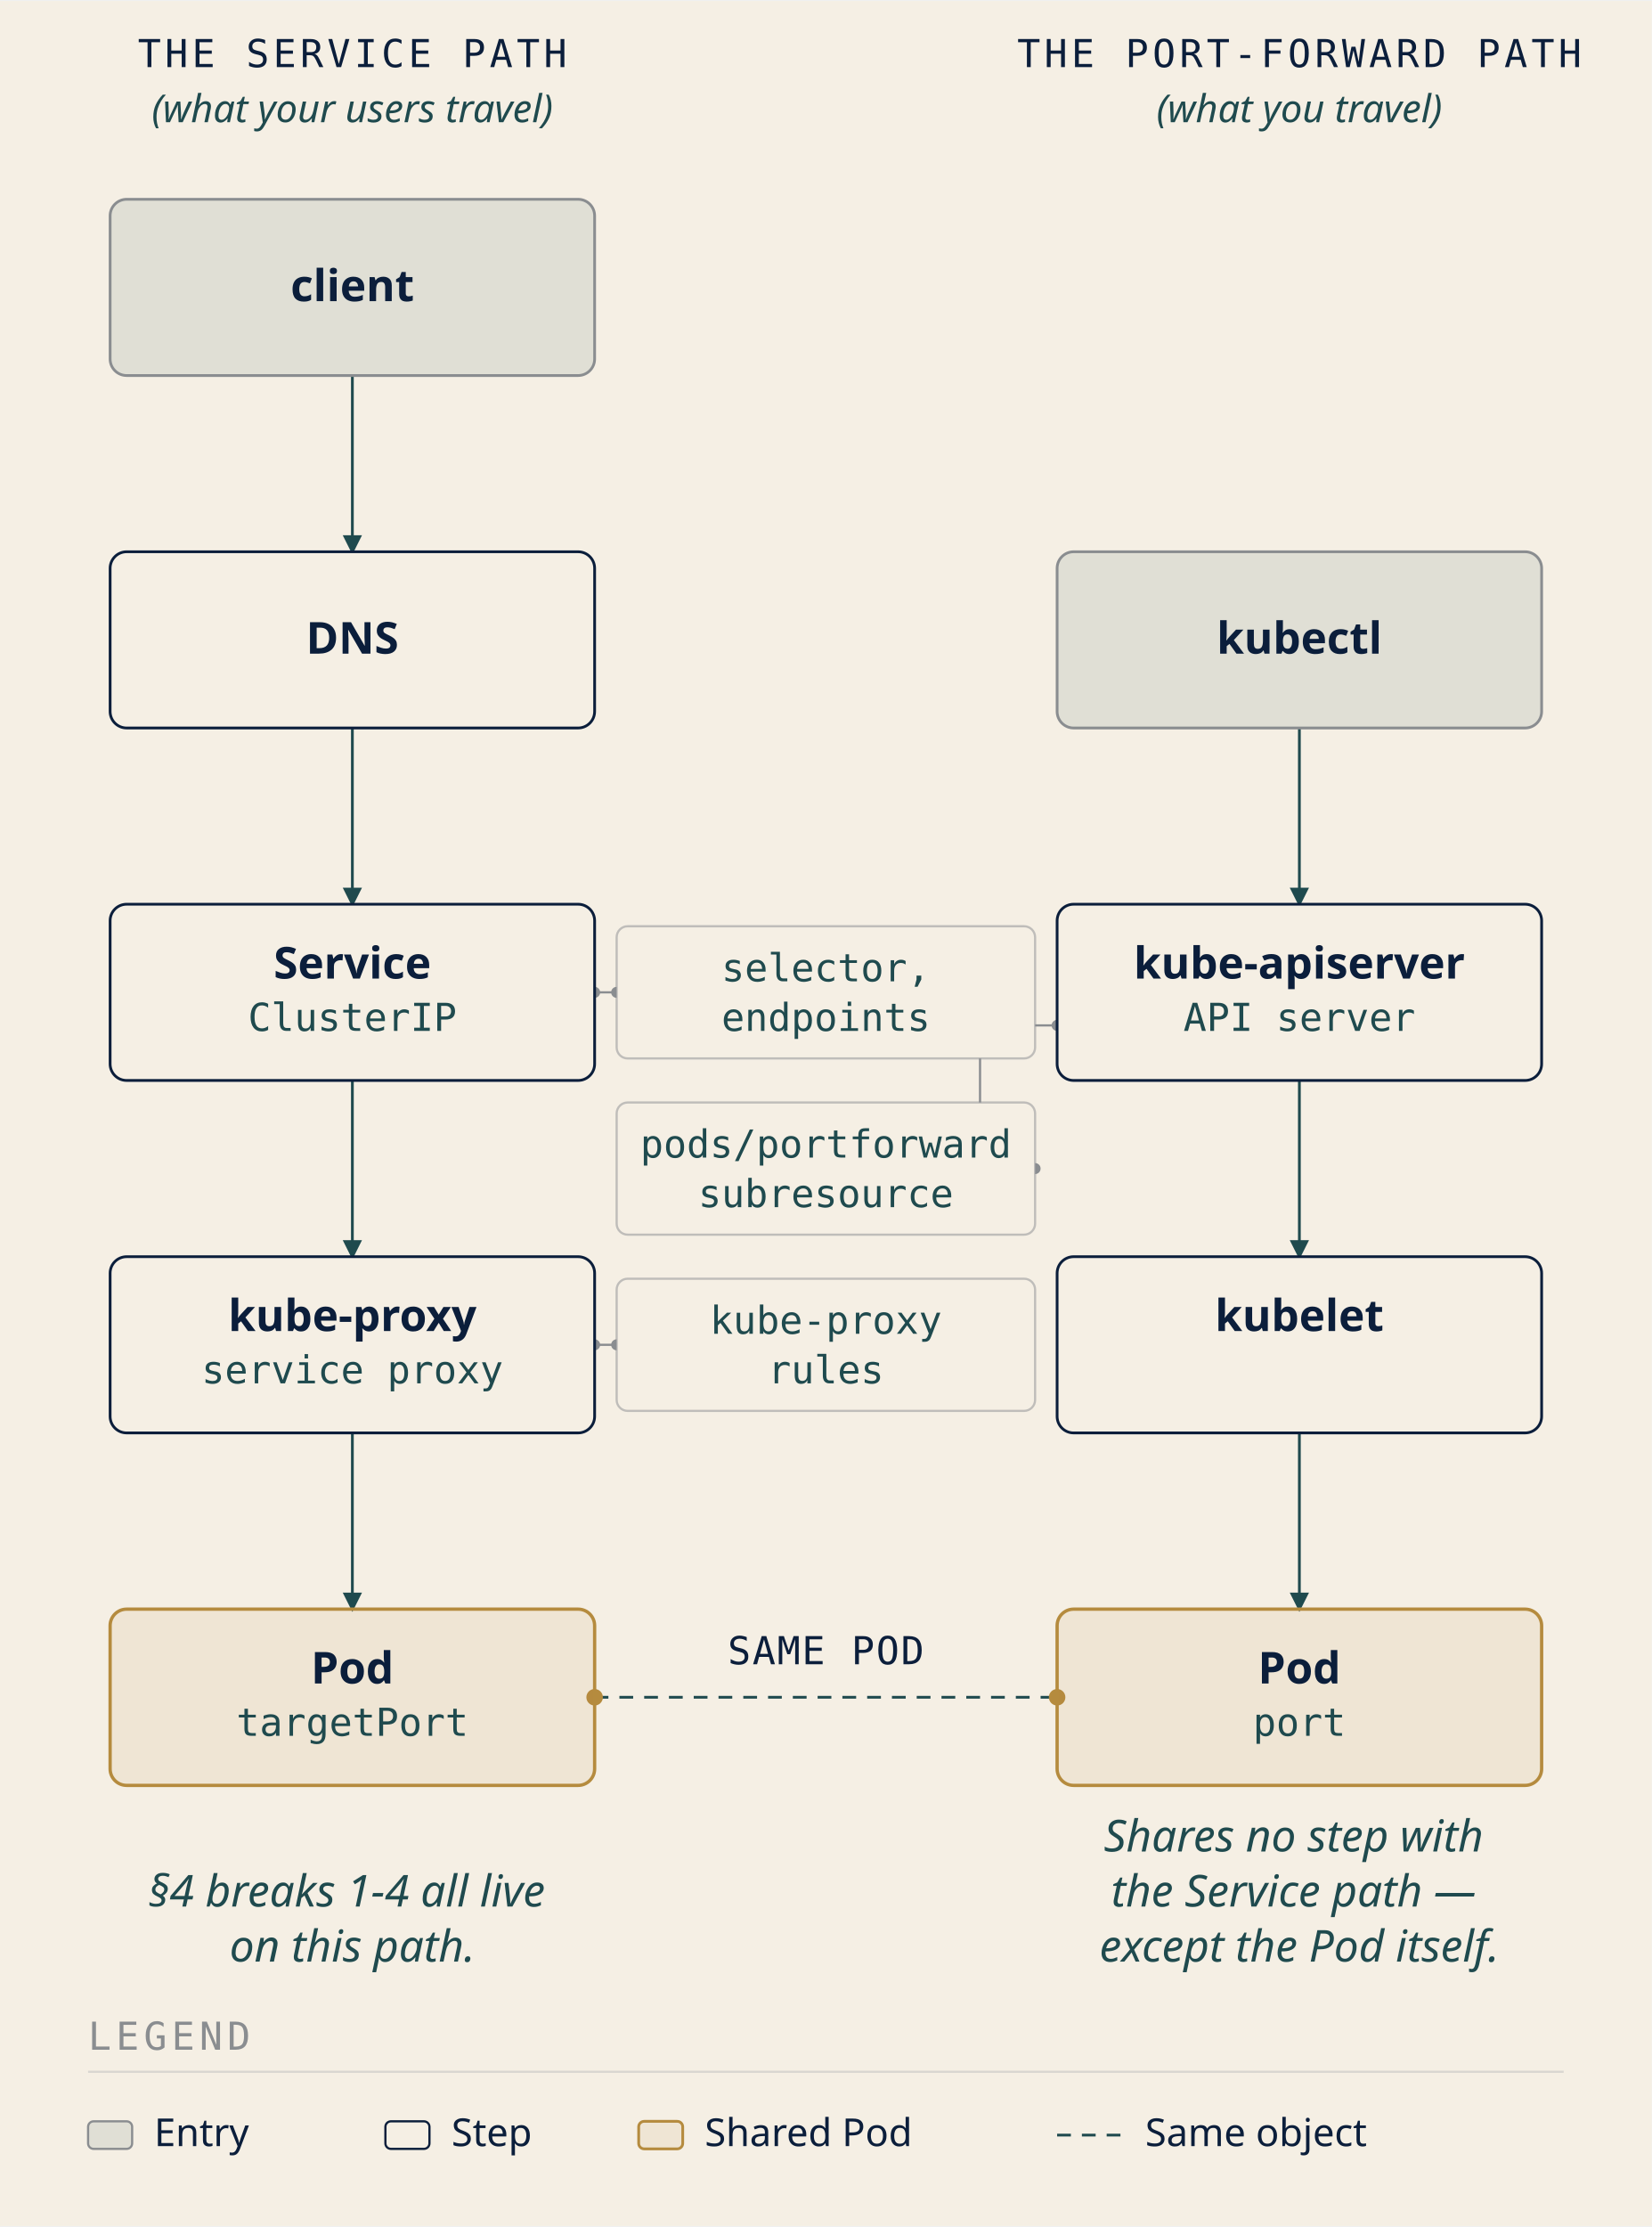
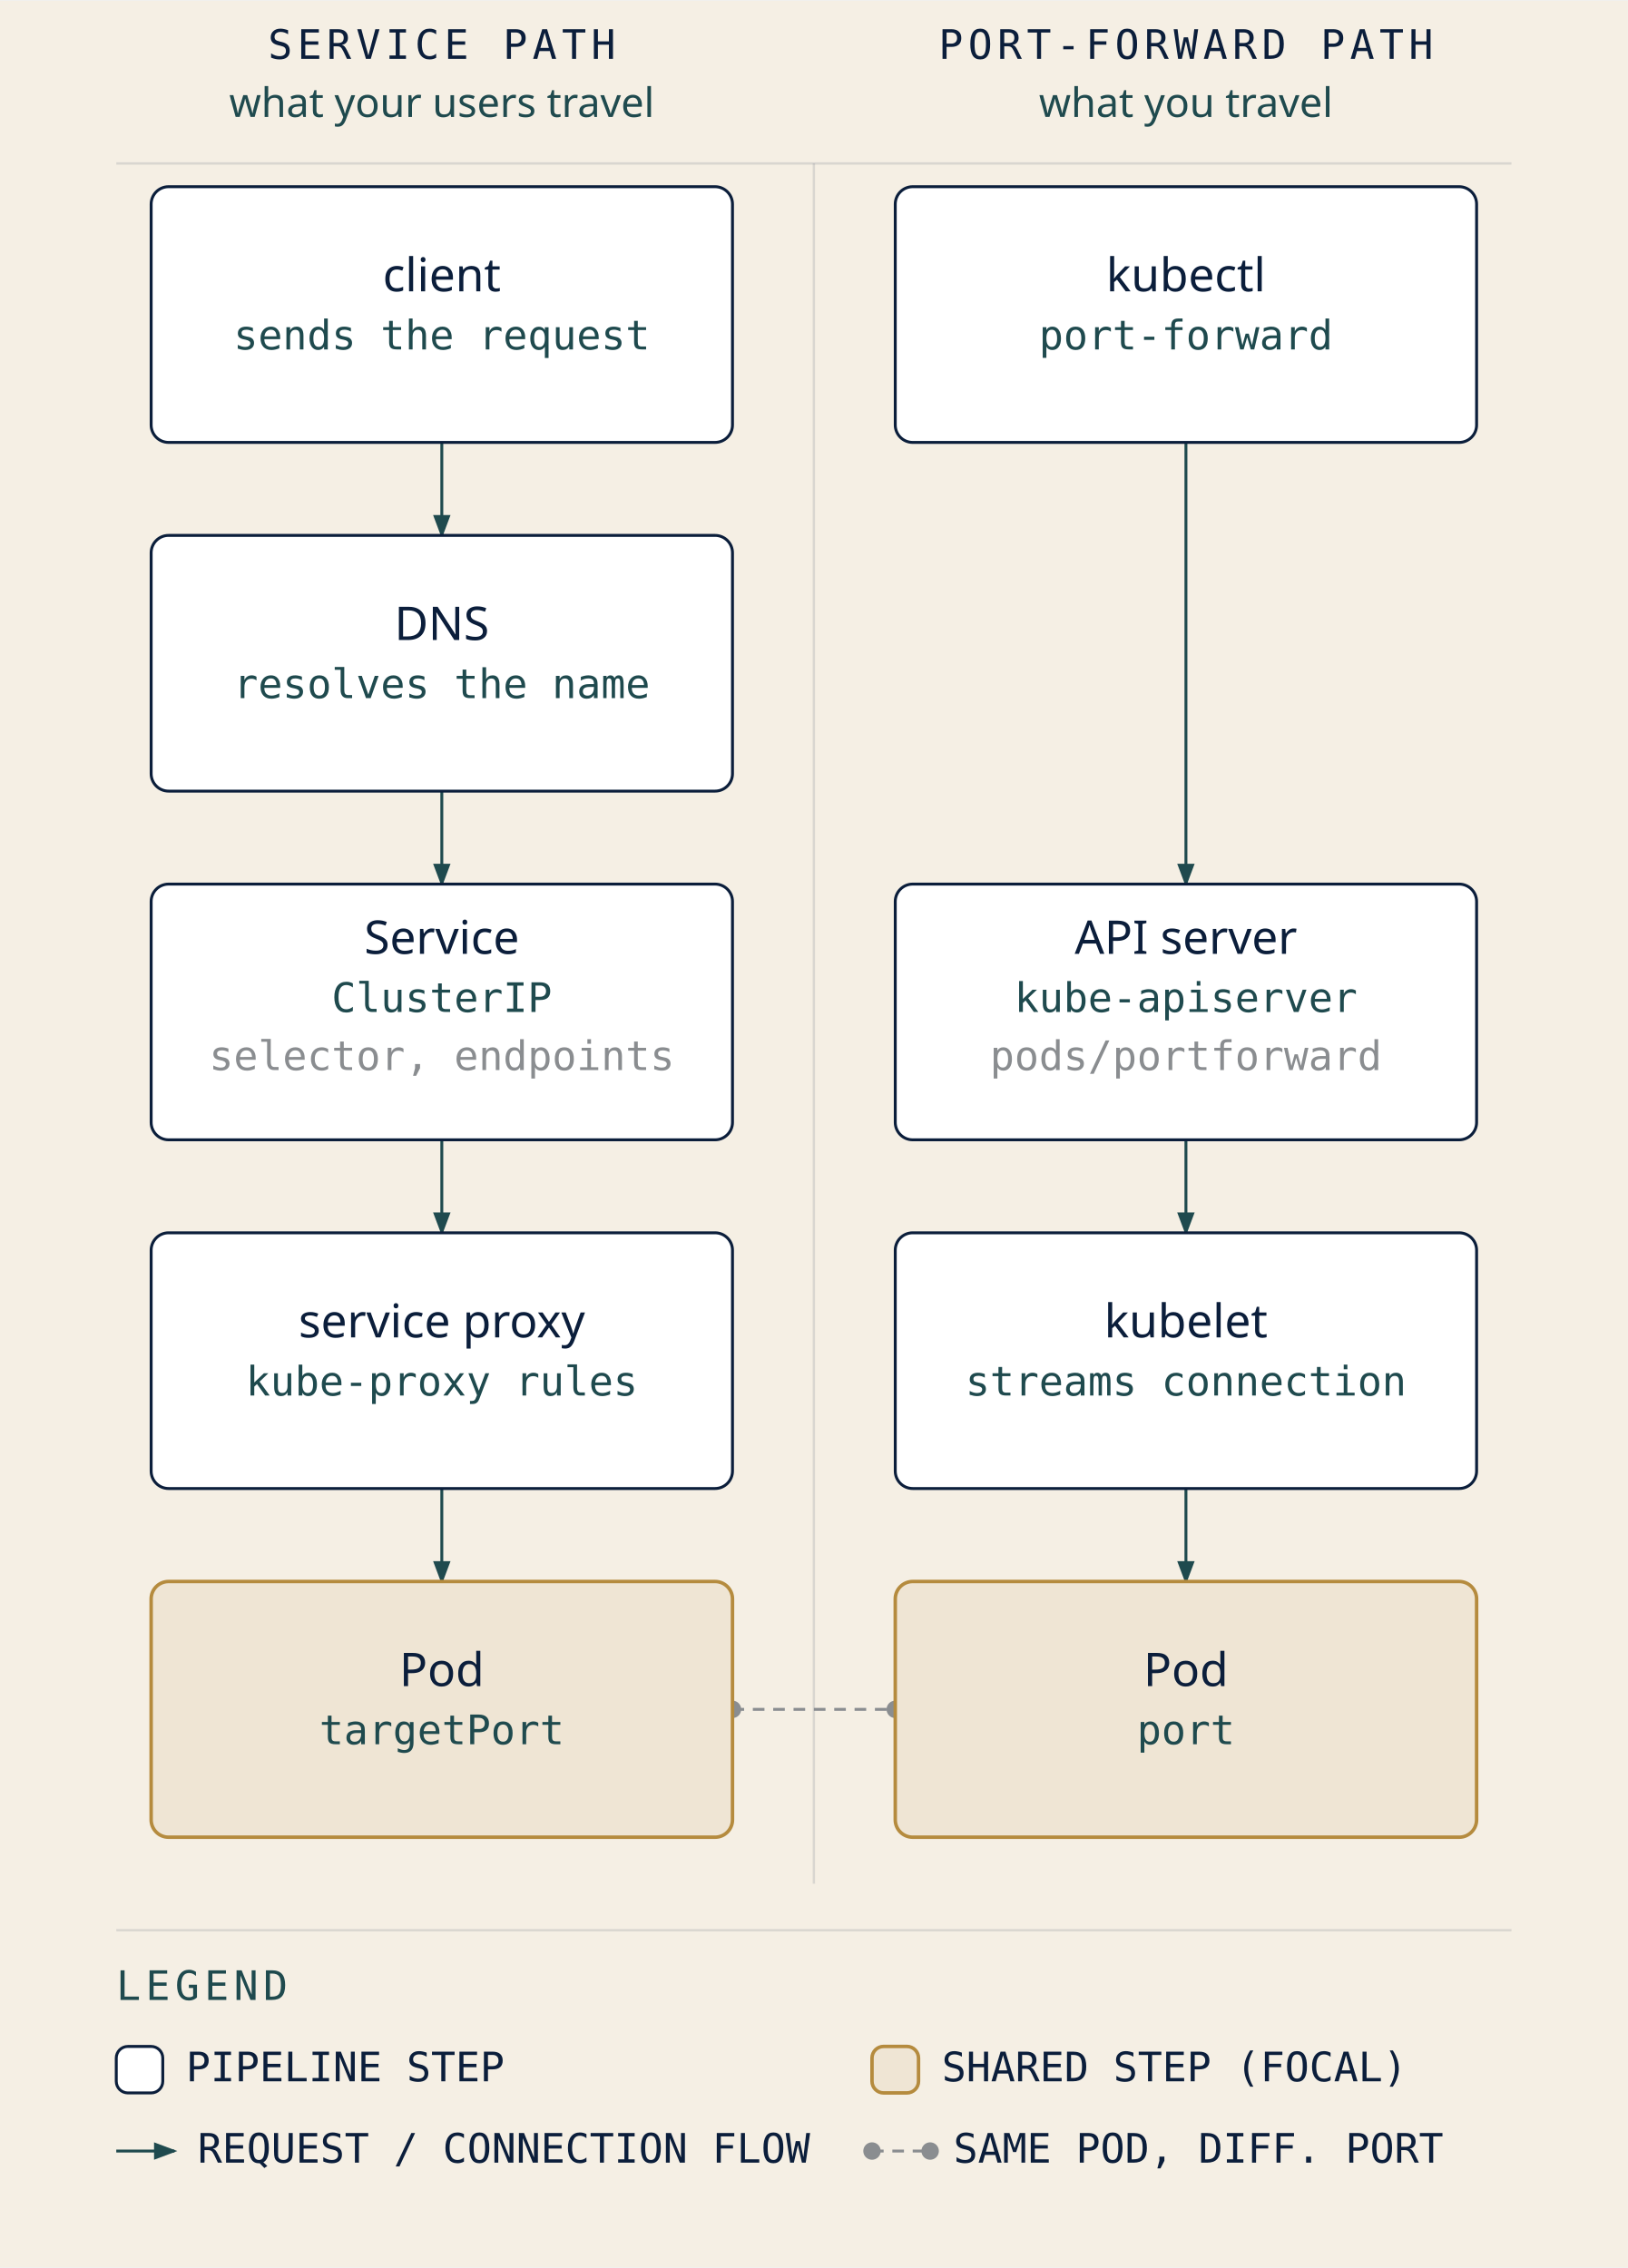
- <svg xmlns="http://www.w3.org/2000/svg" viewBox="0 0 600 808" role="img" aria-labelledby="pfw-vs-svc-title pfw-vs-svc-desc" width="480" height="647">
+ <svg xmlns="http://www.w3.org/2000/svg" viewBox="0 0 560 780" role="img" aria-labelledby="ch16-fig03-portforward-vs-service-path-title ch16-fig03-portforward-vs-service-path-desc" width="640" height="892">
  <defs>
-     <marker id="arr-muted" markerWidth="7" markerHeight="7" refX="6" refY="3.5" orient="auto">
-       <path d="M0,0 L7,3.5 L0,7 Z" fill="#1F4A4E" />
+     <marker id="arr-muted" markerWidth="8" markerHeight="6" refX="7" refY="3" orient="auto">
+       <polygon points="0 0, 8 3, 0 6" fill="#1F4A4E" />
    </marker>
-     <marker id="arr-accent" markerWidth="7" markerHeight="7" refX="6" refY="3.5" orient="auto">
-       <path d="M0,0 L7,3.5 L0,7 Z" fill="#B58B3E" />
+     <marker id="arr-accent" markerWidth="8" markerHeight="6" refX="7" refY="3" orient="auto">
+       <polygon points="0 0, 8 3, 0 6" fill="#B58B3E" />
    </marker>
-     <marker id="arr-link" markerWidth="7" markerHeight="7" refX="6" refY="3.5" orient="auto">
-       <path d="M0,0 L7,3.5 L0,7 Z" fill="#1F4A4E" />
+     <marker id="arr-link" markerWidth="8" markerHeight="6" refX="7" refY="3" orient="auto">
+       <polygon points="0 0, 8 3, 0 6" fill="#1F4A4E" />
    </marker>
  </defs>
-   <rect width="100%" height="100%" fill="#F5EFE4" />
-   <text x="128" y="24" text-anchor="middle" font-family="'Fira Mono',monospace" font-size="14" font-weight="500" letter-spacing="0.10em" fill="#0B1E3B">THE SERVICE PATH</text>
-   <text x="128" y="44" text-anchor="middle" font-family="'Fira Sans',sans-serif" font-style="italic" font-size="14" fill="#1F4A4E">(what your users travel)</text>
-   <text x="472" y="24" text-anchor="middle" font-family="'Fira Mono',monospace" font-size="14" font-weight="500" letter-spacing="0.10em" fill="#0B1E3B">THE PORT-FORWARD PATH</text>
-   <text x="472" y="44" text-anchor="middle" font-family="'Fira Sans',sans-serif" font-style="italic" font-size="14" fill="#1F4A4E">(what you travel)</text>
-   <line x1="128" y1="136" x2="128" y2="200" stroke="#1F4A4E" stroke-width="1" marker-end="url(#arr-muted)" />
-   <line x1="128" y1="264" x2="128" y2="328" stroke="#1F4A4E" stroke-width="1" marker-end="url(#arr-muted)" />
-   <line x1="128" y1="392" x2="128" y2="456" stroke="#1F4A4E" stroke-width="1" marker-end="url(#arr-muted)" />
-   <line x1="128" y1="520" x2="128" y2="584" stroke="#1F4A4E" stroke-width="1" marker-end="url(#arr-muted)" />
-   <line x1="472" y1="264" x2="472" y2="328" stroke="#1F4A4E" stroke-width="1" marker-end="url(#arr-muted)" />
-   <line x1="472" y1="392" x2="472" y2="456" stroke="#1F4A4E" stroke-width="1" marker-end="url(#arr-muted)" />
-   <line x1="472" y1="520" x2="472" y2="584" stroke="#1F4A4E" stroke-width="1" marker-end="url(#arr-muted)" />
-   <line x1="216" y1="360" x2="224" y2="360" stroke="#8A8D90" stroke-width="0.8" />
-   <circle cx="216" cy="360" r="2" fill="#8A8D90" />
-   <circle cx="224" cy="360" r="2" fill="#8A8D90" />
-   <line x1="216" y1="488" x2="224" y2="488" stroke="#8A8D90" stroke-width="0.8" />
-   <circle cx="216" cy="488" r="2" fill="#8A8D90" />
-   <circle cx="224" cy="488" r="2" fill="#8A8D90" />
-   <path d="M384,372 H364 Q356,372 356,380 V416 Q356,424 364,424 H376" fill="none" stroke="#8A8D90" stroke-width="0.8" />
-   <circle cx="384" cy="372" r="2" fill="#8A8D90" />
-   <circle cx="376" cy="424" r="2" fill="#8A8D90" />
-   <line x1="216" y1="616" x2="384" y2="616" stroke="#1F4A4E" stroke-width="1" stroke-dasharray="5,4" />
-   <circle cx="216" cy="616" r="3" fill="#B58B3E" />
-   <circle cx="384" cy="616" r="3" fill="#B58B3E" />
-   <rect x="260" y="592" width="80" height="16" rx="2" fill="#F5EFE4" />
-   <text x="300" y="604" text-anchor="middle" font-family="'Fira Mono',monospace" font-size="14" letter-spacing="0.04em" fill="#0B1E3B">SAME POD</text>
-   <rect x="40" y="72" width="176" height="64" rx="6" fill="rgba(31,74,78,0.10)" stroke="#8A8D90" stroke-width="1" />
-   <text x="128" y="109" text-anchor="middle" font-family="'Fira Sans',sans-serif" font-size="16" font-weight="600" fill="#0B1E3B">client</text>
-   <rect x="40" y="200" width="176" height="64" rx="6" fill="#F5EFE4" stroke="#0B1E3B" stroke-width="1" />
-   <text x="128" y="237" text-anchor="middle" font-family="'Fira Sans',sans-serif" font-size="16" font-weight="600" fill="#0B1E3B">DNS</text>
-   <rect x="40" y="328" width="176" height="64" rx="6" fill="#F5EFE4" stroke="#0B1E3B" stroke-width="1" />
-   <text x="128" y="355" text-anchor="middle" font-family="'Fira Sans',sans-serif" font-size="16" font-weight="600" fill="#0B1E3B">Service</text>
-   <text x="128" y="374" text-anchor="middle" font-family="'Fira Mono',monospace" font-size="14" fill="#1F4A4E">ClusterIP</text>
-   <rect x="40" y="456" width="176" height="64" rx="6" fill="#F5EFE4" stroke="#0B1E3B" stroke-width="1" />
-   <text x="128" y="483" text-anchor="middle" font-family="'Fira Sans',sans-serif" font-size="16" font-weight="600" fill="#0B1E3B">kube-proxy</text>
-   <text x="128" y="502" text-anchor="middle" font-family="'Fira Mono',monospace" font-size="14" fill="#1F4A4E">service proxy</text>
-   <rect x="40" y="584" width="176" height="64" rx="6" fill="rgba(181,139,62,0.10)" stroke="#B58B3E" stroke-width="1.2" />
-   <text x="128" y="611" text-anchor="middle" font-family="'Fira Sans',sans-serif" font-size="16" font-weight="600" fill="#0B1E3B">Pod</text>
-   <text x="128" y="630" text-anchor="middle" font-family="'Fira Mono',monospace" font-size="14" fill="#1F4A4E">targetPort</text>
-   <rect x="384" y="200" width="176" height="64" rx="6" fill="rgba(31,74,78,0.10)" stroke="#8A8D90" stroke-width="1" />
-   <text x="472" y="237" text-anchor="middle" font-family="'Fira Sans',sans-serif" font-size="16" font-weight="600" fill="#0B1E3B">kubectl</text>
-   <rect x="384" y="328" width="176" height="64" rx="6" fill="#F5EFE4" stroke="#0B1E3B" stroke-width="1" />
-   <text x="472" y="355" text-anchor="middle" font-family="'Fira Sans',sans-serif" font-size="16" font-weight="600" fill="#0B1E3B">kube-apiserver</text>
-   <text x="472" y="374" text-anchor="middle" font-family="'Fira Mono',monospace" font-size="14" fill="#1F4A4E">API server</text>
-   <rect x="384" y="456" width="176" height="64" rx="6" fill="#F5EFE4" stroke="#0B1E3B" stroke-width="1" />
-   <text x="472" y="483" text-anchor="middle" font-family="'Fira Sans',sans-serif" font-size="16" font-weight="600" fill="#0B1E3B">kubelet</text>
-   <rect x="384" y="584" width="176" height="64" rx="6" fill="rgba(181,139,62,0.10)" stroke="#B58B3E" stroke-width="1.2" />
-   <text x="472" y="611" text-anchor="middle" font-family="'Fira Sans',sans-serif" font-size="16" font-weight="600" fill="#0B1E3B">Pod</text>
-   <text x="472" y="630" text-anchor="middle" font-family="'Fira Mono',monospace" font-size="14" fill="#1F4A4E">port</text>
-   <rect x="224" y="336" width="152" height="48" rx="4" fill="#F5EFE4" stroke="rgba(138,141,144,0.5)" stroke-width="0.8" />
-   <text x="300" y="356" text-anchor="middle" font-family="'Fira Mono',monospace" font-size="14" fill="#1F4A4E">selector,</text>
-   <text x="300" y="374" text-anchor="middle" font-family="'Fira Mono',monospace" font-size="14" fill="#1F4A4E">endpoints</text>
-   <rect x="224" y="464" width="152" height="48" rx="4" fill="#F5EFE4" stroke="rgba(138,141,144,0.5)" stroke-width="0.8" />
-   <text x="300" y="484" text-anchor="middle" font-family="'Fira Mono',monospace" font-size="14" fill="#1F4A4E">kube-proxy</text>
-   <text x="300" y="502" text-anchor="middle" font-family="'Fira Mono',monospace" font-size="14" fill="#1F4A4E">rules</text>
-   <rect x="224" y="400" width="152" height="48" rx="4" fill="#F5EFE4" stroke="rgba(138,141,144,0.5)" stroke-width="0.8" />
-   <text x="300" y="420" text-anchor="middle" font-family="'Fira Mono',monospace" font-size="14" fill="#1F4A4E">pods/portforward</text>
-   <text x="300" y="438" text-anchor="middle" font-family="'Fira Mono',monospace" font-size="14" fill="#1F4A4E">subresource</text>
-   <text x="128" y="692" text-anchor="middle" font-family="'Fira Sans',sans-serif" font-style="italic" font-size="16" fill="#1F4A4E">
-     <tspan x="128" dy="0">§4 breaks 1-4 all live</tspan>
-     <tspan x="128" dy="20">on this path.</tspan>
-   </text>
-   <text x="472" y="672" text-anchor="middle" font-family="'Fira Sans',sans-serif" font-style="italic" font-size="16" fill="#1F4A4E">
-     <tspan x="472" dy="0">Shares no step with</tspan>
-     <tspan x="472" dy="20">the Service path —</tspan>
-     <tspan x="472" dy="20">except the Pod itself.</tspan>
-   </text>
-   <text x="32" y="744" font-family="'Fira Mono',monospace" font-size="14" font-weight="500" letter-spacing="0.12em" fill="#8A8D90">LEGEND</text>
-   <line x1="32" y1="752" x2="568" y2="752" stroke="rgba(11,30,59,0.12)" stroke-width="0.8" />
-   <rect x="32" y="770" width="16" height="10" rx="2" fill="rgba(31,74,78,0.10)" stroke="#8A8D90" stroke-width="0.8" />
-   <text x="56" y="779" font-family="'Fira Sans',sans-serif" font-size="14" fill="#0B1E3B">Entry</text>
-   <rect x="140" y="770" width="16" height="10" rx="2" fill="#F5EFE4" stroke="#0B1E3B" stroke-width="0.8" />
-   <text x="164" y="779" font-family="'Fira Sans',sans-serif" font-size="14" fill="#0B1E3B">Step</text>
-   <rect x="232" y="770" width="16" height="10" rx="2" fill="rgba(181,139,62,0.10)" stroke="#B58B3E" stroke-width="1" />
-   <text x="256" y="779" font-family="'Fira Sans',sans-serif" font-size="14" fill="#0B1E3B">Shared Pod</text>
-   <line x1="384" y1="775" x2="408" y2="775" stroke="#1F4A4E" stroke-width="1" stroke-dasharray="5,4" />
-   <text x="416" y="779" font-family="'Fira Sans',sans-serif" font-size="14" fill="#0B1E3B">Same object</text>
+   <rect width="560" height="780" fill="#F5EFE4" />
+   <line x1="40" y1="56" x2="520" y2="56" stroke="rgba(11,30,59,0.12)" stroke-width="0.8" />
+   <line x1="280" y1="56" x2="280" y2="648" stroke="rgba(11,30,59,0.12)" stroke-width="0.8" />
+   <line x1="40" y1="664" x2="520" y2="664" stroke="rgba(11,30,59,0.12)" stroke-width="0.8" />
+   <text x="152" y="20" text-anchor="middle" fill="#0B1E3B" font-family="'Fira Mono', monospace" font-size="14" font-weight="500" letter-spacing="0.12em">SERVICE PATH</text>
+   <text x="152" y="40" text-anchor="middle" fill="#1F4A4E" font-family="'Fira Sans', sans-serif" font-size="14">what your users travel</text>
+   <text x="408" y="20" text-anchor="middle" fill="#0B1E3B" font-family="'Fira Mono', monospace" font-size="14" font-weight="500" letter-spacing="0.12em">PORT-FORWARD PATH</text>
+   <text x="408" y="40" text-anchor="middle" fill="#1F4A4E" font-family="'Fira Sans', sans-serif" font-size="14">what you travel</text>
+   <line x1="152" y1="152" x2="152" y2="184" stroke="#1F4A4E" stroke-width="1" marker-end="url(#arr-muted)" />
+   <line x1="152" y1="272" x2="152" y2="304" stroke="#1F4A4E" stroke-width="1" marker-end="url(#arr-muted)" />
+   <line x1="152" y1="392" x2="152" y2="424" stroke="#1F4A4E" stroke-width="1" marker-end="url(#arr-muted)" />
+   <line x1="152" y1="512" x2="152" y2="544" stroke="#1F4A4E" stroke-width="1" marker-end="url(#arr-muted)" />
+   <line x1="408" y1="152" x2="408" y2="304" stroke="#1F4A4E" stroke-width="1" marker-end="url(#arr-muted)" />
+   <line x1="408" y1="392" x2="408" y2="424" stroke="#1F4A4E" stroke-width="1" marker-end="url(#arr-muted)" />
+   <line x1="408" y1="512" x2="408" y2="544" stroke="#1F4A4E" stroke-width="1" marker-end="url(#arr-muted)" />
+   <line x1="252" y1="588" x2="308" y2="588" stroke="#8A8D90" stroke-width="1" stroke-dasharray="4,3" />
+   <circle cx="252" cy="588" r="3" fill="#8A8D90" />
+   <circle cx="308" cy="588" r="3" fill="#8A8D90" />
+   <rect x="52" y="64" width="200" height="88" rx="6" fill="#ffffff" stroke="#0B1E3B" stroke-width="1" />
+   <text x="152" y="100" text-anchor="middle" fill="#0B1E3B" font-family="'Fira Sans', sans-serif" font-size="16" font-weight="500">client</text>
+   <text x="152" y="120" text-anchor="middle" fill="#1F4A4E" font-family="'Fira Mono', monospace" font-size="14">sends the request</text>
+   <rect x="52" y="184" width="200" height="88" rx="6" fill="#ffffff" stroke="#0B1E3B" stroke-width="1" />
+   <text x="152" y="220" text-anchor="middle" fill="#0B1E3B" font-family="'Fira Sans', sans-serif" font-size="16" font-weight="500">DNS</text>
+   <text x="152" y="240" text-anchor="middle" fill="#1F4A4E" font-family="'Fira Mono', monospace" font-size="14">resolves the name</text>
+   <rect x="52" y="304" width="200" height="88" rx="6" fill="#ffffff" stroke="#0B1E3B" stroke-width="1" />
+   <text x="152" y="328" text-anchor="middle" fill="#0B1E3B" font-family="'Fira Sans', sans-serif" font-size="16" font-weight="500">Service</text>
+   <text x="152" y="348" text-anchor="middle" fill="#1F4A4E" font-family="'Fira Mono', monospace" font-size="14">ClusterIP</text>
+   <text x="152" y="368" text-anchor="middle" fill="#8A8D90" font-family="'Fira Mono', monospace" font-size="14">selector, endpoints</text>
+   <rect x="52" y="424" width="200" height="88" rx="6" fill="#ffffff" stroke="#0B1E3B" stroke-width="1" />
+   <text x="152" y="460" text-anchor="middle" fill="#0B1E3B" font-family="'Fira Sans', sans-serif" font-size="16" font-weight="500">service proxy</text>
+   <text x="152" y="480" text-anchor="middle" fill="#1F4A4E" font-family="'Fira Mono', monospace" font-size="14">kube-proxy rules</text>
+   <rect x="52" y="544" width="200" height="88" rx="6" fill="#F5EFE4" />
+   <rect x="52" y="544" width="200" height="88" rx="6" fill="#B58B3E" fill-opacity="0.10" stroke="#B58B3E" stroke-width="1.2" />
+   <text x="152" y="580" text-anchor="middle" fill="#0B1E3B" font-family="'Fira Sans', sans-serif" font-size="16" font-weight="500">Pod</text>
+   <text x="152" y="600" text-anchor="middle" fill="#1F4A4E" font-family="'Fira Mono', monospace" font-size="14">targetPort</text>
+   <rect x="308" y="64" width="200" height="88" rx="6" fill="#ffffff" stroke="#0B1E3B" stroke-width="1" />
+   <text x="408" y="100" text-anchor="middle" fill="#0B1E3B" font-family="'Fira Sans', sans-serif" font-size="16" font-weight="500">kubectl</text>
+   <text x="408" y="120" text-anchor="middle" fill="#1F4A4E" font-family="'Fira Mono', monospace" font-size="14">port-forward</text>
+   <rect x="308" y="304" width="200" height="88" rx="6" fill="#ffffff" stroke="#0B1E3B" stroke-width="1" />
+   <text x="408" y="328" text-anchor="middle" fill="#0B1E3B" font-family="'Fira Sans', sans-serif" font-size="16" font-weight="500">API server</text>
+   <text x="408" y="348" text-anchor="middle" fill="#1F4A4E" font-family="'Fira Mono', monospace" font-size="14">kube-apiserver</text>
+   <text x="408" y="368" text-anchor="middle" fill="#8A8D90" font-family="'Fira Mono', monospace" font-size="14">pods/portforward</text>
+   <rect x="308" y="424" width="200" height="88" rx="6" fill="#ffffff" stroke="#0B1E3B" stroke-width="1" />
+   <text x="408" y="460" text-anchor="middle" fill="#0B1E3B" font-family="'Fira Sans', sans-serif" font-size="16" font-weight="500">kubelet</text>
+   <text x="408" y="480" text-anchor="middle" fill="#1F4A4E" font-family="'Fira Mono', monospace" font-size="14">streams connection</text>
+   <rect x="308" y="544" width="200" height="88" rx="6" fill="#F5EFE4" />
+   <rect x="308" y="544" width="200" height="88" rx="6" fill="#B58B3E" fill-opacity="0.10" stroke="#B58B3E" stroke-width="1.2" />
+   <text x="408" y="580" text-anchor="middle" fill="#0B1E3B" font-family="'Fira Sans', sans-serif" font-size="16" font-weight="500">Pod</text>
+   <text x="408" y="600" text-anchor="middle" fill="#1F4A4E" font-family="'Fira Mono', monospace" font-size="14">port</text>
+   <text x="40" y="688" fill="#1F4A4E" font-family="'Fira Mono', monospace" font-size="14" font-weight="500" letter-spacing="0.12em">LEGEND</text>
+   <rect x="40" y="704" width="16" height="16" rx="4" fill="#ffffff" stroke="#0B1E3B" stroke-width="1" />
+   <text x="64" y="716" fill="#0B1E3B" font-family="'Fira Mono', monospace" font-size="14">PIPELINE STEP</text>
+   <rect x="300" y="704" width="16" height="16" rx="4" fill="#B58B3E" fill-opacity="0.10" stroke="#B58B3E" stroke-width="1.2" />
+   <text x="324" y="716" fill="#0B1E3B" font-family="'Fira Mono', monospace" font-size="14">SHARED STEP (FOCAL)</text>
+   <line x1="40" y1="740" x2="60" y2="740" stroke="#1F4A4E" stroke-width="1" marker-end="url(#arr-muted)" />
+   <text x="68" y="744" fill="#0B1E3B" font-family="'Fira Mono', monospace" font-size="14">REQUEST / CONNECTION FLOW</text>
+   <line x1="300" y1="740" x2="320" y2="740" stroke="#8A8D90" stroke-width="1" stroke-dasharray="4,3" />
+   <circle cx="300" cy="740" r="3" fill="#8A8D90" />
+   <circle cx="320" cy="740" r="3" fill="#8A8D90" />
+   <text x="328" y="744" fill="#0B1E3B" font-family="'Fira Mono', monospace" font-size="14">SAME POD, DIFF. PORT</text>
</svg>
